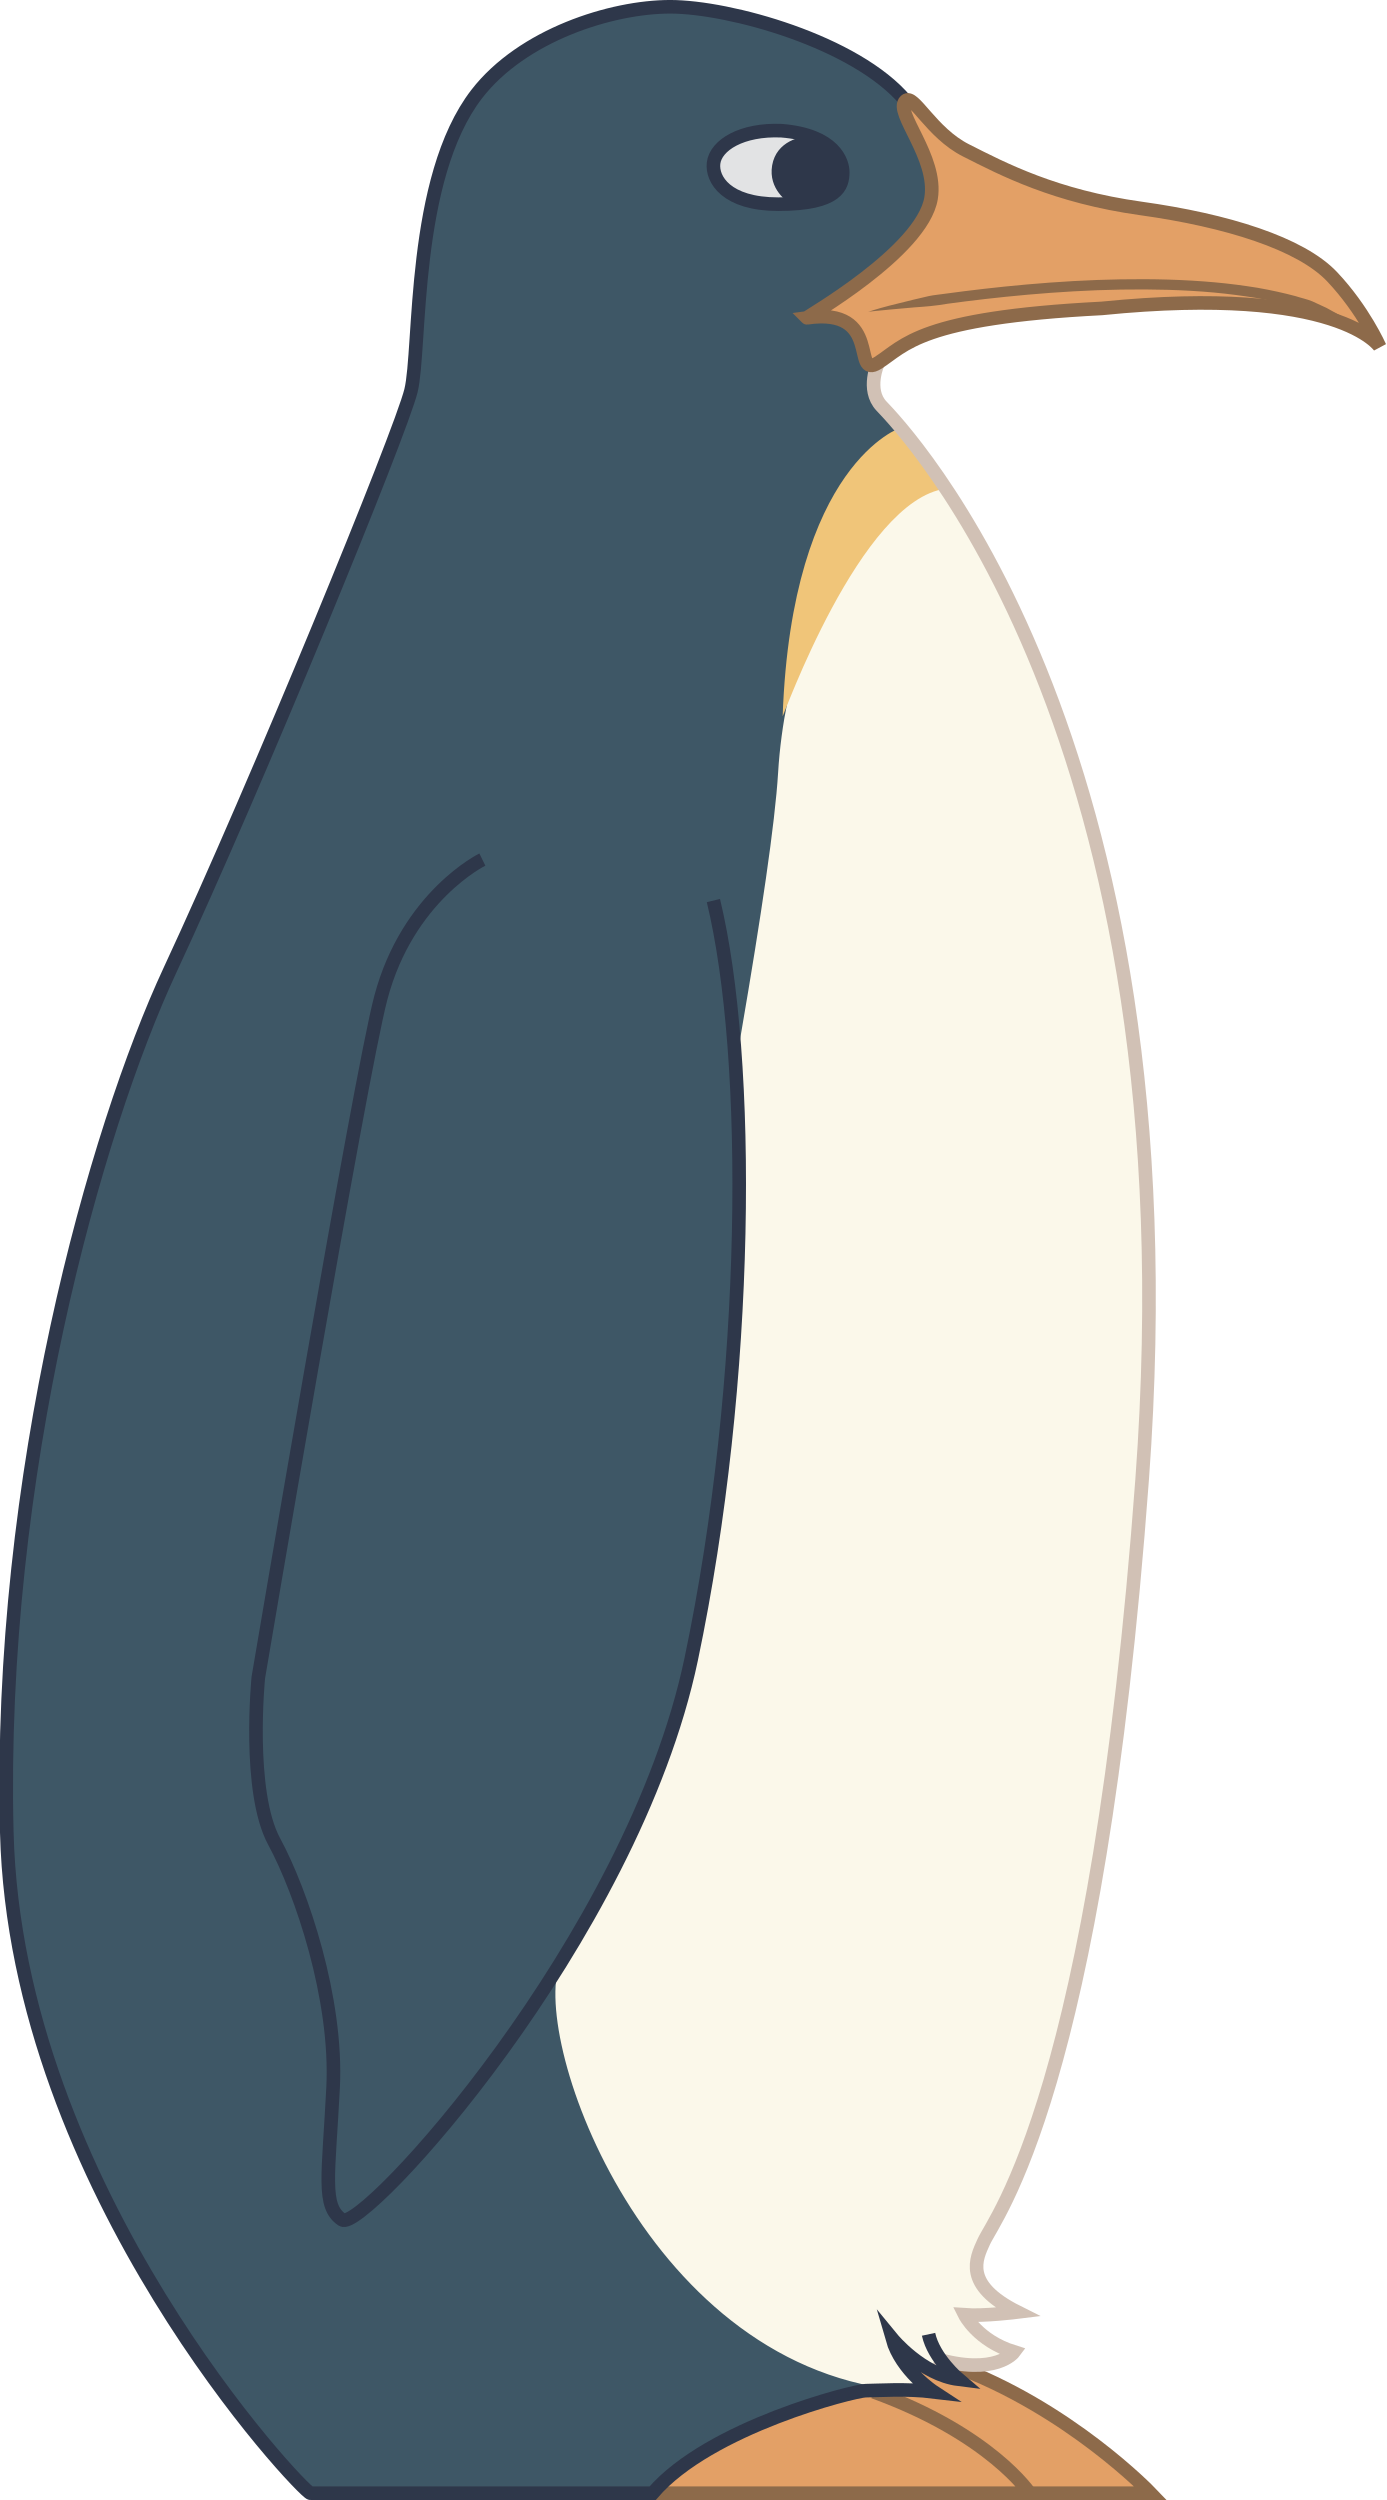
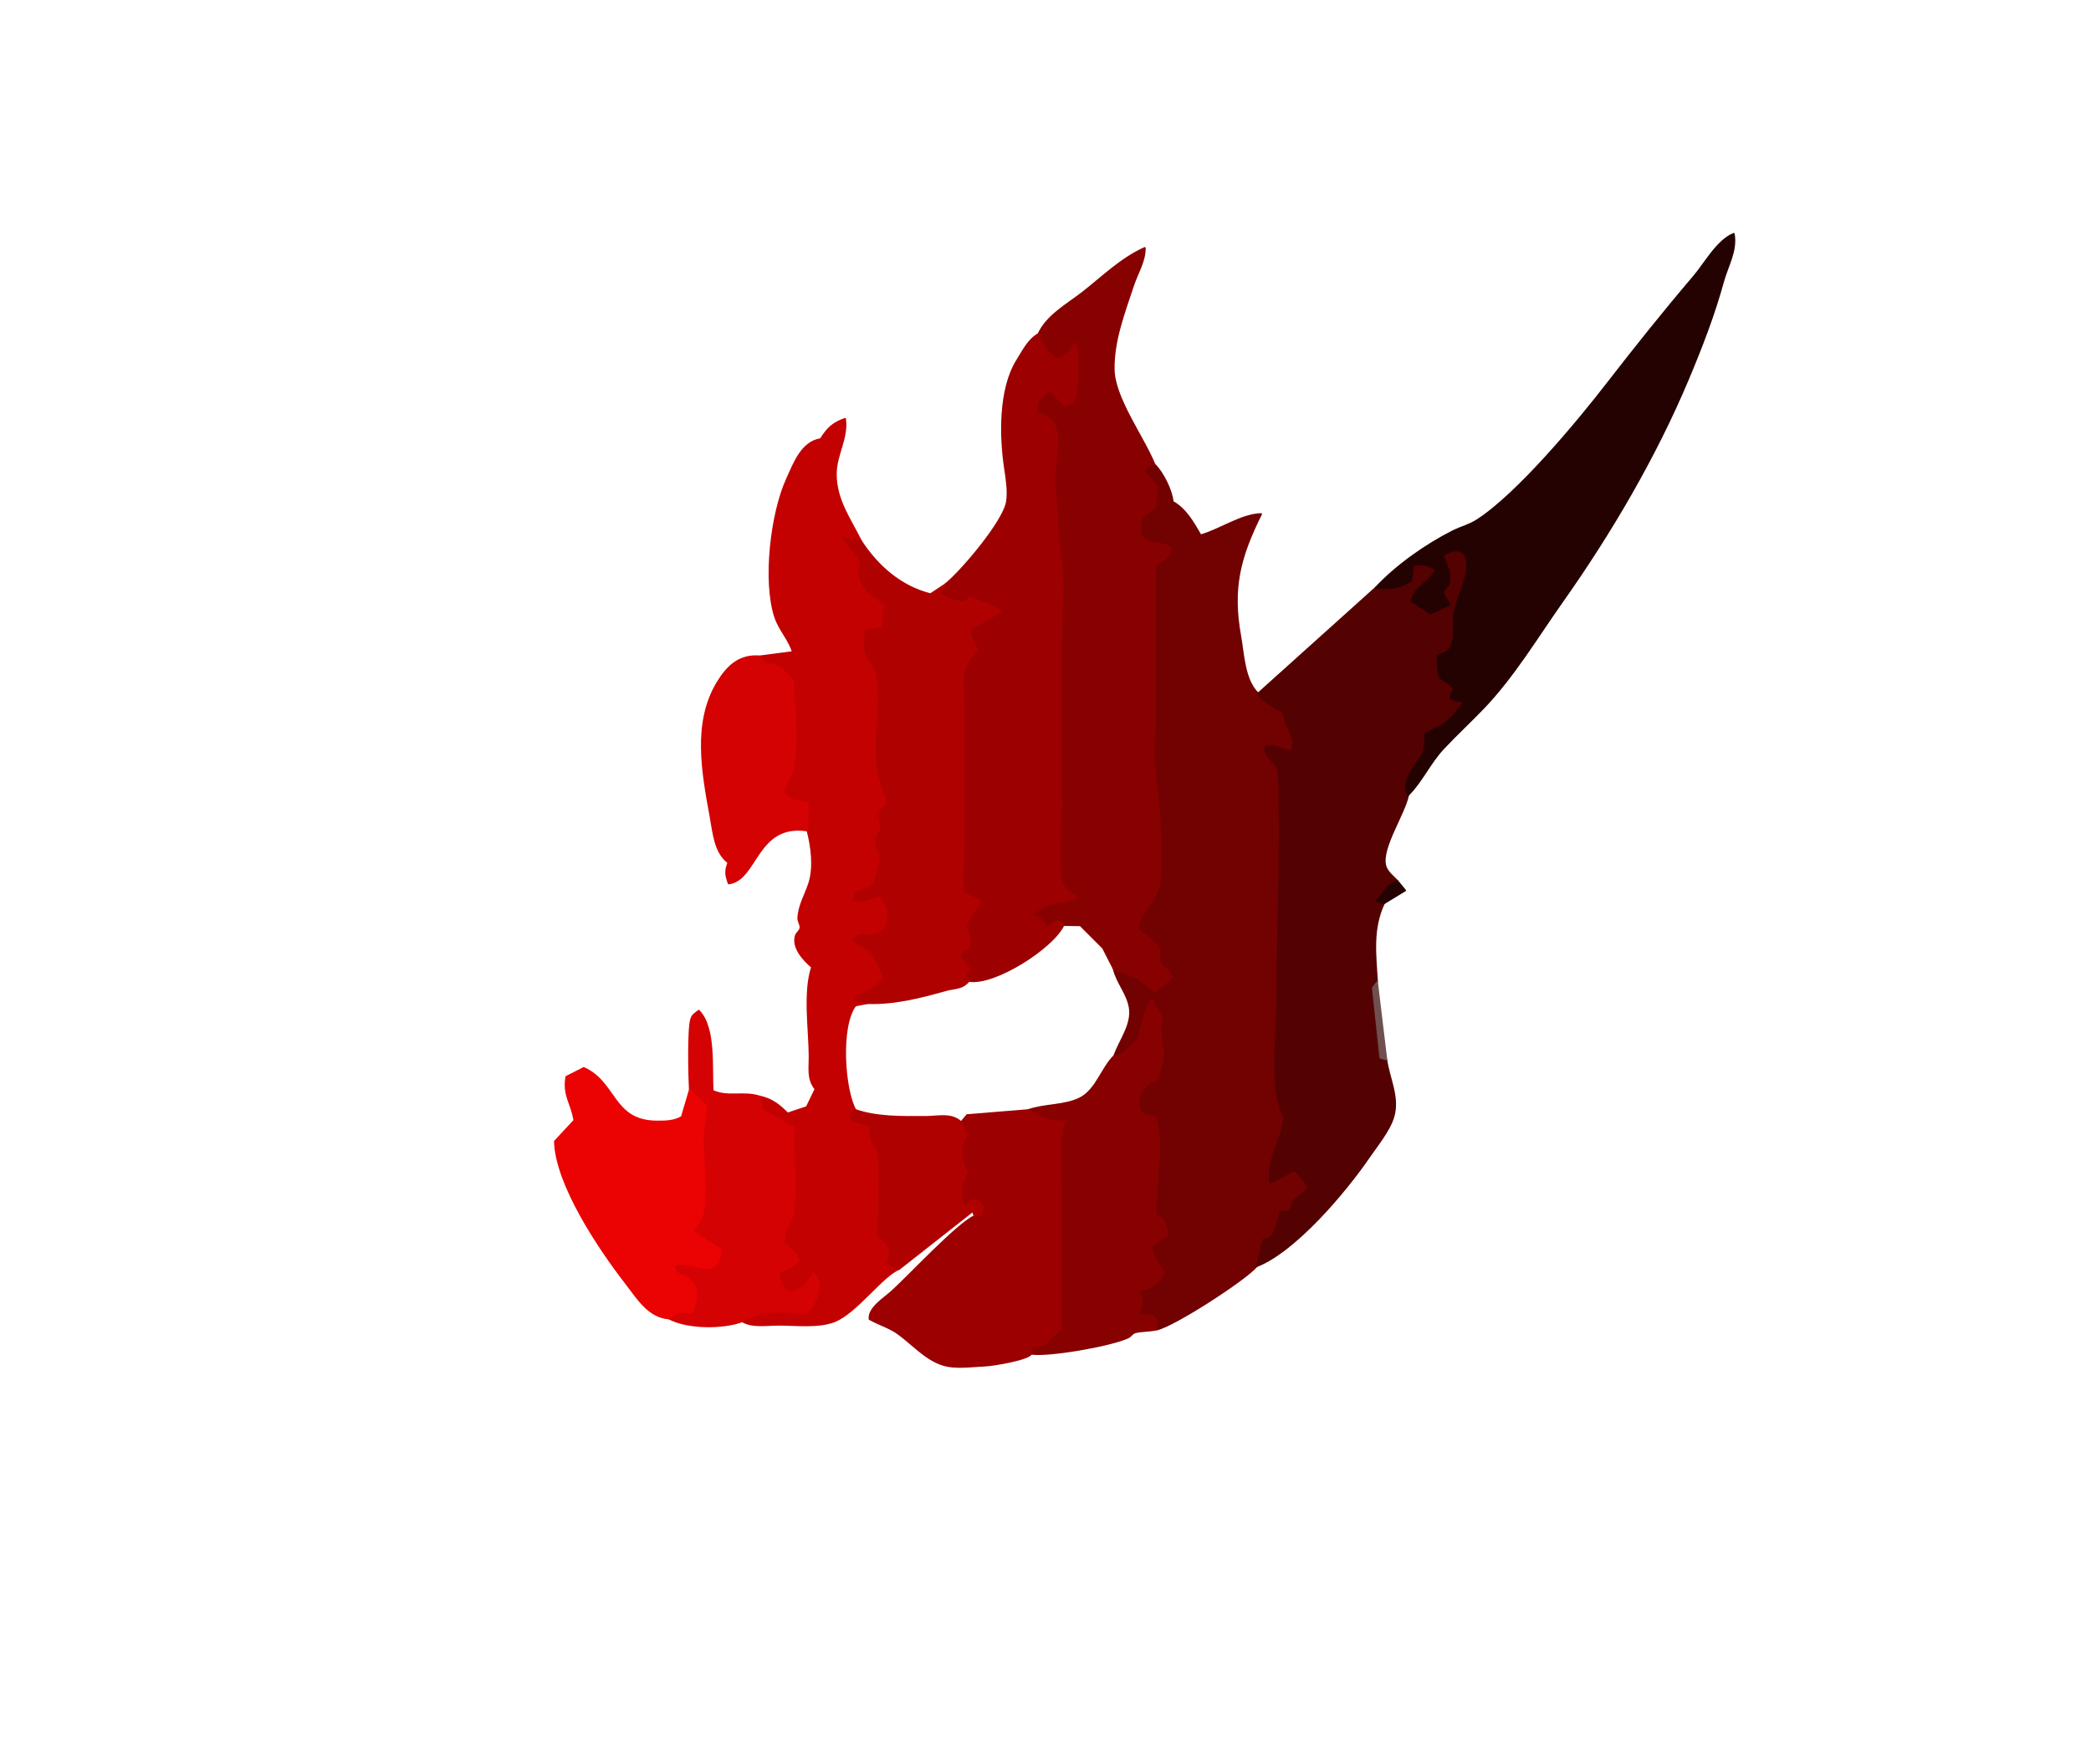
- <svg xmlns="http://www.w3.org/2000/svg" version="1.1" width="50.969" height="91.934" viewBox="0,0,50.969,91.934">
-   <g transform="translate(-214.5159,-134.0327)">
-     <g data-paper-data="{&quot;isPaintingLayer&quot;:true}" stroke-linecap="butt" stroke-linejoin="miter" stroke-miterlimit="10" stroke-dasharray="" stroke-dashoffset="0" style="mix-blend-mode: normal">
-       <g>
-         <path d="M242.964,225.717c2.677,-6.578 6.802,-4.618 6.802,-4.618c4.303,1.56 7.062,4.618 7.062,4.618h-13.864" fill="#e3a066" fill-rule="nonzero" stroke="none" stroke-width="1" />
-         <path d="M249.516,221.006c4.303,1.56 7.312,4.711 7.312,4.711h-14.125" fill="none" fill-rule="evenodd" stroke="#8d6a4a" stroke-width="0.5" />
-         <path d="M238.516,225.717c3.083,-3.142 8.124,-3.728 8.124,-3.728c4.303,1.56 5.74,3.728 5.74,3.728h-13.864" fill="#e3a066" fill-rule="nonzero" stroke="none" stroke-width="1" />
-         <path d="M246.641,221.989c4.303,1.56 5.74,3.728 5.74,3.728h-14.125" fill="none" fill-rule="evenodd" stroke="#8d6a4a" stroke-width="0.5" />
-         <path d="M247.818,137.739c3.438,3.802 -0.562,8.421 -0.562,8.421c0,0 -1.405,2.796 0.386,3.599c0.025,13.378 -0.625,41.138 -0.625,41.605c0,0.67 1.5,27.986 1.645,28.509c0.241,0.868 1.105,1.655 1.105,1.655c-1.354,-0.168 -2.438,-1.488 -2.438,-1.488c0.334,1.173 1.521,1.948 1.521,1.948c-1.021,-0.123 -2.042,-0.045 -2.501,-0.042c-0.416,0.002 -5.75,1.34 -7.833,3.771h-12.584c-0.25,0 -10.833,-11.144 -11.166,-24.299c-0.334,-13.155 3.263,-25.828 6,-31.706c3.178,-6.825 8.489,-19.775 8.864,-21.315c0.375,-1.539 0.014,-7.8 2.421,-10.911c1.672,-2.162 4.944,-3.204 7.111,-3.204c2.167,0 6.747,1.345 8.656,3.456" fill="#3e5766" fill-rule="nonzero" stroke="none" stroke-width="1" />
-         <path d="M248.222,150.486c0,0 2.095,2.843 3.689,6.231c3.5,7.75 5.75,19.251 4.504,33.014c-1.149,12.694 -2.233,20.841 -5.942,27.302c-0.508,0.886 1.46,2.022 1.46,2.022c-0.834,0 -1.94,0.102 -1.94,0.102c0.083,1.048 1.815,1.364 1.815,1.364c-2.396,1.173 -3.104,-0.491 -3.104,-0.491c0.396,0.974 0.955,1.479 0.955,1.479c-0.667,0.042 -2.329,-1.469 -2.329,-1.469c0,1.131 1.521,1.948 1.521,1.948c-9.906,0.064 -14.584,-12.024 -13.834,-15.459c0.75,-3.435 7.667,-36.7 8.112,-44.073c0.445,-7.374 5.095,-11.971 5.095,-11.971" fill="#fbf8ea" fill-rule="nonzero" stroke="none" stroke-width="1" />
-         <path d="M243.297,160.368c0.334,-9.307 4.343,-10.609 4.343,-10.609l1.661,2.243c-3.154,0.409 -6.008,8.479 -6.005,8.366" fill="#f0c579" fill-rule="nonzero" stroke="none" stroke-width="1" />
-         <path d="M246.808,147.375c0,0 -0.45,0.986 0.125,1.592c0.716,0.754 11.617,11.953 9.584,39.465c-1.667,22.539 -5.406,27.115 -5.827,28.042c-0.28,0.617 -0.767,1.577 1.243,2.582c0,0 -1.24,0.155 -1.94,0.103c0,0 0.471,0.945 1.815,1.364c0,0 -0.666,0.907 -2.916,0.237" fill="none" fill-rule="evenodd" stroke="#d1c1b5" stroke-width="0.5" />
-         <path d="M248.662,219.873c0.188,0.881 1.104,1.655 1.104,1.655c-1.354,-0.168 -2.438,-1.488 -2.438,-1.488c0.334,1.173 1.521,1.948 1.521,1.948c-1.021,-0.123 -2.042,-0.045 -2.5,-0.042c-0.416,0.002 -5.75,1.34 -7.833,3.771h-12.583c-0.25,0 -10.834,-11.144 -11.167,-24.299c-0.333,-13.155 3.264,-25.828 6,-31.706c3.178,-6.825 8.489,-19.775 8.864,-21.315c0.375,-1.539 0.015,-7.8 2.421,-10.911c1.673,-2.162 4.944,-3.204 7.111,-3.204c2.167,0 6.823,1.278 8.657,3.456" fill="none" fill-rule="evenodd" stroke="#2e374a" stroke-width="0.5" />
-       </g>
-       <g>
-         <path d="M244.193,145.72c-0.098,0.014 4.236,-2.427 4.562,-4.399c0.25,-1.508 -1.375,-3.174 -0.938,-3.582c0.291,-0.273 0.943,1.177 2.219,1.822c1.365,0.691 3.281,1.697 6.437,2.137c3.156,0.44 5.875,1.288 7.032,2.514c1.157,1.226 1.75,2.576 1.75,2.576c0,0 -1.468,-2.294 -10.219,-1.414c-6.718,0.345 -7.229,1.361 -8.229,2c-1,0.638 0.198,-2.063 -2.615,-1.655" fill="#e3a066" fill-rule="nonzero" stroke="none" stroke-width="1" />
-         <path d="M246.443,145.5c0,0 0.28,-0.098 0.776,-0.227c0.249,-0.062 0.552,-0.137 0.9,-0.223c0.174,-0.041 0.36,-0.084 0.556,-0.13c0.197,-0.043 0.407,-0.055 0.625,-0.09c1.742,-0.237 4.078,-0.487 6.427,-0.525c1.175,-0.021 2.351,0.01 3.451,0.109c0.55,0.049 1.081,0.121 1.581,0.201c0.5,0.089 0.971,0.192 1.401,0.308c0.211,0.07 0.423,0.111 0.612,0.19c0.185,0.086 0.361,0.167 0.526,0.243c0.322,0.174 0.598,0.324 0.809,0.479c0.221,0.137 0.368,0.281 0.473,0.369c0.104,0.09 0.16,0.138 0.16,0.138c0,0 -0.064,-0.037 -0.182,-0.107c-0.118,-0.07 -0.287,-0.176 -0.521,-0.279c-0.225,-0.118 -0.516,-0.222 -0.846,-0.339c-0.338,-0.1 -0.719,-0.2 -1.13,-0.331c-0.417,-0.112 -0.875,-0.213 -1.365,-0.299c-0.491,-0.078 -1.011,-0.149 -1.552,-0.198c-1.083,-0.098 -2.247,-0.127 -3.41,-0.107c-2.329,0.038 -4.652,0.286 -6.383,0.522c-0.43,0.076 -0.831,0.107 -1.187,0.13c-0.355,0.031 -0.664,0.059 -0.919,0.082c-0.255,0.025 -0.456,0.044 -0.593,0.058c-0.135,0.013 -0.208,0.027 -0.208,0.027" fill="#8d6a4a" fill-rule="nonzero" stroke="none" stroke-width="1" />
-         <path d="M244.193,145.72c-0.098,0.014 4.236,-2.427 4.562,-4.399c0.25,-1.508 -1.375,-3.174 -0.938,-3.582c0.291,-0.273 0.943,1.177 2.219,1.822c1.365,0.691 3.281,1.697 6.437,2.137c3.156,0.44 5.875,1.288 7.032,2.514c1.157,1.226 1.75,2.576 1.75,2.576c0,0 -1.468,-2.294 -10.219,-1.414c-6.718,0.345 -7.229,1.361 -8.229,2c-1,0.638 0.198,-2.063 -2.615,-1.655z" fill="none" fill-rule="evenodd" stroke="#8d6a4a" stroke-width="0.5" />
-       </g>
-       <g>
-         <path d="M240.756,139.99c0.078,-0.66 1.032,-1.257 2.5,-1.194c1.953,0.157 2.257,1.147 2.25,1.539c-0.009,0.476 -0.139,1.163 -2.373,1.163c-1.909,0 -2.447,-0.915 -2.377,-1.508" fill="#e2e3e4" fill-rule="nonzero" stroke="none" stroke-width="1" />
-         <path d="M243.521,141.478c0,0 -0.765,-0.471 -0.61,-1.367c0.156,-0.893 1.073,-1.09 1.419,-1.058c0.345,0.031 0.623,0.327 0.623,0.327c0,0 0.74,0.558 0.552,1.171c-0.188,0.613 -1.115,0.886 -1.115,0.886c0,0 -0.747,0.104 -0.87,0.041" fill="#2e374a" fill-rule="nonzero" stroke="none" stroke-width="1" />
-         <path d="M240.756,140.033c0.078,-0.66 1.032,-1.257 2.5,-1.194c1.953,0.157 2.257,1.147 2.25,1.539c-0.009,0.476 -0.139,1.163 -2.373,1.163c-1.909,0 -2.447,-0.915 -2.377,-1.508z" fill="none" fill-rule="evenodd" stroke="#2e374a" stroke-width="0.5" />
-       </g>
-       <g>
-         <path d="M240.75,167.149c1.401,5.782 1.349,17.596 -0.817,27.902c-2.166,10.306 -12.084,21.115 -12.834,20.612c-0.75,-0.503 -0.5,-1.592 -0.334,-4.859c0.167,-3.268 -1.167,-7.206 -2.166,-9.049c-1,-1.843 -0.584,-6.033 -0.584,-6.033c0,0 3.736,-22.106 4.507,-25.005c0.993,-3.734 3.732,-5.075 3.732,-5.075" fill="#3e5766" fill-rule="nonzero" stroke="none" stroke-width="1" />
-         <path d="M240.75,167.149c1.401,5.782 1.349,17.596 -0.817,27.902c-2.166,10.306 -12.084,21.115 -12.834,20.612c-0.75,-0.503 -0.5,-1.592 -0.334,-4.859c0.167,-3.268 -1.167,-7.206 -2.166,-9.049c-1,-1.843 -0.584,-6.033 -0.584,-6.033c0,0 3.736,-22.106 4.507,-25.005c0.993,-3.734 3.732,-5.075 3.732,-5.075" fill="none" fill-rule="evenodd" stroke="#2e374a" stroke-width="0.5" />
-       </g>
-     </g>
-   </g>
+ <svg xmlns="http://www.w3.org/2000/svg" viewBox="0 0 300 253" width="300" height="253">
+   <path d="M165.64 66.64C166.82 67.75 168.12 70.39 168.25 72C170.13 73.04 171.18 74.95 172.25 76.8C175.1 76 178.11 73.81 180.94 73.75C177.88 79.87 176.7 84.37 177.94 91.23C178.41 93.81 178.48 97.55 180.5 99.5C180.96 100.61 182.96 101.41 184.15 102.25C184.36 104.37 186.22 105.81 185.25 107.75C183.56 107.69 183.23 106.6 181.5 107.25C181.7 109.16 183.42 109.23 183.48 111.25C183.84 121.99 183.25 132.97 183.25 143.75C183.25 148.11 182.12 156.66 184.25 160.25C183.97 163.74 181.76 165.96 182.25 169.65C183.42 169.06 184.58 168.47 185.75 167.88C186.44 168.67 187.13 169.46 187.81 170.25C187.19 171.2 186 171.75 185.66 172.28C184.8 173.59 185.69 173.95 183.75 173.85C183.27 175.32 182.94 177.89 181.25 177.85C180.93 179.12 180.62 180.39 180.3 181.66C178.64 183.61 168.48 190.18 166 190.73C165.99 188.32 165.18 188.61 163.25 188.75C163.94 187.32 164.11 186.65 163.35 185.25C165.14 184.76 165.93 184.25 167 182.75C166.39 181.11 165.3 180.75 165.25 178.75C166 178.25 166.75 177.75 167.5 177.25C167.37 175.82 167.14 174.88 165.75 174.25C165.75 170.05 166.99 163.96 165.75 160.25C165.08 160.08 164.42 159.92 163.75 159.75C162.7 157.25 163.82 155.75 166.15 154.75C166.23 153.65 166.88 152.37 166.87 151.27C166.86 149.94 166.46 148.62 166.54 147.25C166.55 147.02 166.85 146.52 166.79 146.27C166.6 145.41 165.63 144.26 165.25 143.42C163.97 145.24 163.96 147.17 163.25 149.13C162.22 149.93 160.93 151.88 159.87 151.48C160.62 149.3 162.51 146.99 162.07 144.5C161.7 142.47 160.26 140.98 159.78 139C160.77 139.51 161.62 139.68 162.64 140.07C163.71 140.48 164.73 141.66 165.75 142.25C166.54 141.58 167.33 140.92 168.13 140.25C167.66 138.95 167.2 139.17 166.5 138.25C165.98 137.56 166.57 136.74 166.2 136.02C165.71 135.08 164.03 134.03 163.25 133.25C163.44 130.87 165.69 129.48 166.22 127.25C167.01 123.93 166.22 114.72 165.75 111.22C165.34 108.19 165.75 104.81 165.75 101.75C165.75 94.92 165.75 88.08 165.75 81.25C166.81 80.21 167.69 80.12 168 78.75C166.44 76.99 162.75 79.32 163.75 74.25C164.42 73.75 165.08 73.25 165.75 72.75C165.85 71.75 165.95 70.75 166.05 69.75C165.4 69.08 164.75 68.42 164.11 67.75C164.53 66.86 164.58 66.87 165.64 66.64Z" fill="#720101" fill-rule="evenodd" stroke="#720101" stroke-width="0.25" stroke-linejoin="round" />
+   <path d="M165.64 66.64C164.58 66.87 164.53 66.86 164.11 67.75C164.75 68.42 165.4 69.08 166.05 69.75C165.95 70.75 165.85 71.75 165.75 72.75C165.08 73.25 164.42 73.75 163.75 74.25C162.75 79.32 166.44 76.99 168 78.75C167.69 80.12 166.81 80.21 165.75 81.25C165.75 88.08 165.75 94.92 165.75 101.75C165.75 104.81 165.34 108.19 165.75 111.22C166.22 114.72 167.01 123.93 166.22 127.25C165.69 129.48 163.44 130.87 163.25 133.25C164.03 134.03 165.71 135.08 166.2 136.02C166.57 136.74 165.98 137.56 166.5 138.25C167.2 139.17 167.66 138.95 168.13 140.25C167.33 140.92 166.54 141.58 165.75 142.25C164.73 141.66 163.71 140.48 162.64 140.07C161.62 139.68 160.77 139.51 159.78 139C159.27 138 158.76 137 158.25 136C157.17 134.92 156.08 133.83 155 132.75C154.19 132.74 153.39 132.73 152.58 132.72C151.54 131.87 151.4 132.11 150.25 133.04C149.51 131.96 149.41 131.73 148.17 131.25C150.76 128.72 152.29 130.03 154.5 128.75C153.87 128.23 152.72 127.55 152.42 126.72C151.61 124.52 152.26 117.45 152.26 114.75C152.26 106.92 152.26 99.08 152.26 91.25C152.26 87.87 152.72 84.13 152.26 80.78C152.05 79.23 151.76 77.89 151.76 76.25C151.76 73.97 151.52 71.94 151.26 69.75C150.89 66.59 153.69 60.18 148.75 59.27C148.75 57.41 149.12 56.89 150.75 56C151.42 56.75 152.08 57.51 152.75 58.26C153.24 58.05 153.83 57.98 154.1 57.38C154.76 55.91 154.88 50.5 154.25 49.24C153.5 50.37 153.04 51 151.75 51.5C150.26 50.73 149.62 49.45 148.99 47.93C150.18 45.29 153.14 43.68 155.35 41.96C158.17 39.75 160.88 37.07 164.25 35.57C164.27 37.5 163.16 39.18 162.56 41C161.29 44.84 159.72 48.89 159.79 53C159.85 57.11 164.04 62.7 165.64 66.64ZM166 190.73C164.98 190.98 163.77 190.91 162.84 191.16C162.47 191.26 162.2 191.73 161.83 191.9C159.31 193.06 150.42 194.6 147.94 194.22C148.29 193.39 147.53 194.09 148.06 193.41C148.38 193.01 149.23 193.18 149.66 192.94C150.69 192.38 151.11 191.29 152.26 190.75C152.26 184.08 152.26 177.42 152.26 170.75C152.26 167.52 151.76 163.77 152.76 160.75C150.57 161.39 149.38 160.13 147.5 159.27C149.84 158.43 152.82 158.68 155 157.54C157.31 156.34 158.11 153.18 159.87 151.48C160.93 151.88 162.22 149.93 163.25 149.13C163.96 147.17 163.97 145.24 165.25 143.42C165.63 144.26 166.6 145.41 166.79 146.27C166.85 146.52 166.55 147.02 166.54 147.25C166.46 148.62 166.86 149.94 166.87 151.27C166.88 152.37 166.23 153.65 166.15 154.75C163.82 155.75 162.7 157.25 163.75 159.75C164.42 159.92 165.08 160.08 165.75 160.25C166.99 163.96 165.75 170.05 165.75 174.25C167.14 174.88 167.37 175.82 167.5 177.25C166.75 177.75 166 178.25 165.25 178.75C165.3 180.75 166.39 181.11 167 182.75C165.93 184.25 165.14 184.76 163.35 185.25C164.11 186.65 163.94 187.32 163.25 188.75C165.18 188.61 165.99 188.32 166 190.73Z" fill="#880101" fill-rule="evenodd" stroke="#880101" stroke-width="0.25" stroke-linejoin="round" />
+   <path d="M148.99 47.93C149.62 49.45 150.26 50.73 151.75 51.5C153.04 51 153.5 50.37 154.25 49.24C154.88 50.5 154.76 55.91 154.1 57.38C153.83 57.98 153.24 58.05 152.75 58.26C152.08 57.51 151.42 56.75 150.75 56C149.12 56.89 148.75 57.41 148.75 59.27C153.69 60.18 150.89 66.59 151.26 69.75C151.52 71.94 151.76 73.97 151.76 76.25C151.76 77.89 152.05 79.23 152.26 80.78C152.72 84.13 152.26 87.87 152.26 91.25C152.26 99.08 152.26 106.92 152.26 114.75C152.26 117.45 151.61 124.52 152.42 126.72C152.72 127.55 153.87 128.23 154.5 128.75C152.29 130.03 150.76 128.72 148.17 131.25C149.41 131.73 149.51 131.96 150.25 133.04C151.4 132.11 151.54 131.87 152.58 132.72C151.06 135.98 142.61 141.38 139 140.73C138.42 139.76 138.35 139.65 139.25 139.15C139.06 138.83 137.86 137.52 137.81 137.26C137.62 136.28 138.78 136.33 139.06 135.65C139.42 134.79 138.74 133.61 138.49 132.75C139.21 131.58 139.93 130.42 140.65 129.25C140.27 128.99 138.42 128.3 138.27 128.07C137.87 127.44 138.24 122.32 138.24 121.25C138.24 114.75 138.24 108.25 138.24 101.75C138.24 97.83 137.35 96.1 140.24 93.25C139.6 92.09 139.26 91.57 139.25 90.24C140.69 89.41 142.14 88.58 143.58 87.75C142.42 86.72 140.69 86.3 139.05 85.75C138.17 87.22 136.08 85.66 134.74 85.25C135.03 84.78 135.32 84.31 135.62 83.84C137.85 82.09 144.01 74.84 144.46 72C144.7 70.53 144.43 68.78 144.21 67.34C143.48 62.61 143.37 55.82 145.91 51.73C146.78 50.33 147.58 48.7 148.99 47.93ZM147.5 159.27C149.38 160.13 150.57 161.39 152.76 160.75C151.76 163.77 152.26 167.52 152.26 170.75C152.26 177.42 152.26 184.08 152.26 190.75C151.11 191.29 150.69 192.38 149.66 192.94C149.23 193.18 148.38 193.01 148.06 193.41C147.53 194.09 148.29 193.39 147.94 194.22C147.65 195 142.57 195.87 141.34 195.92C139.49 195.99 137.13 196.37 135.32 195.81C132.67 195 130.77 192.62 128.54 191.12C127.34 190.33 125.97 189.96 124.75 189.24C124.61 187.62 126.84 186.31 128 185.24C130.56 182.91 137.4 175.56 139.83 174.47C141.15 174.21 140.75 174.64 141 173.25C140.1 171.4 139.5 172.22 138.25 173.14C137.73 171.12 137.75 170.09 138.76 168.25C137.8 166.43 137.62 164.48 138.74 162.75C138.46 162.17 138.17 161.58 137.89 161C138.18 160.66 138.46 160.32 138.75 159.98C141.67 159.75 144.58 159.51 147.5 159.27Z" fill="#9c0001" fill-rule="evenodd" stroke="#9c0001" stroke-width="0.25" stroke-linejoin="round" />
+   <path d="M202.03 114.07C201.49 116.75 198.19 121.54 198.73 124.09C198.94 125.08 199.87 125.73 200.51 126.42C198.95 126.96 198.6 128.11 197.5 129.25C197.85 129.37 198.2 129.49 198.55 129.61C196.82 133.31 197.34 136.94 197.57 140.92C197.37 141.19 197.17 141.47 196.96 141.75C197.32 145.08 197.67 148.42 198.03 151.75C198.32 151.83 198.61 151.92 198.9 152C199.26 154.73 200.75 157.36 199.92 160.22C199.35 162.18 197.54 164.36 196.39 166.05C193.01 170.98 185.81 179.52 180.3 181.66C180.62 180.39 180.93 179.12 181.25 177.85C182.94 177.89 183.27 175.32 183.75 173.85C185.69 173.95 184.8 173.59 185.66 172.28C186 171.75 187.19 171.2 187.81 170.25C187.13 169.46 186.44 168.67 185.75 167.88C184.58 168.47 183.42 169.06 182.25 169.65C181.76 165.96 183.97 163.74 184.25 160.25C182.12 156.66 183.25 148.11 183.25 143.75C183.25 132.97 183.84 121.99 183.48 111.25C183.42 109.23 181.7 109.16 181.5 107.25C183.23 106.6 183.56 107.69 185.25 107.75C186.22 105.81 184.36 104.37 184.15 102.25C182.96 101.41 180.96 100.61 180.5 99.5C186.13 94.43 191.77 89.37 197.4 84.3C199.16 84.56 201.08 84.36 202.5 83.25C202.58 82.5 202.67 81.75 202.75 81C204.11 81 204.93 80.92 206 81.75C204.98 83.79 203.06 83.98 202.5 86.25C203.42 86.83 204.33 87.42 205.25 88C206.17 87.58 207.08 87.17 208 86.75C207.81 86.38 207.16 85.56 207.11 85.17C207.01 84.45 207.77 84.29 207.89 83.67C208.14 82.32 207.6 80.95 207 79.75C208.37 78.68 210.38 78.47 210.47 80.73C210.57 83.26 209.13 85.44 208.68 87.85C208.41 89.26 208.77 90.78 208.41 92.16C208.08 93.46 207.41 93.74 206.25 94C206.25 94.79 206.22 96.36 206.61 97.14C206.96 97.83 208.36 97.93 208.53 98.83C208.62 99.27 207.91 99.82 208.13 100.16C208.25 100.35 209.8 100.7 210.03 100.75C207.91 103.65 207.59 103.7 204.5 105.25C204.47 106.14 204.52 107.49 204.06 108.25C203.09 109.86 200.92 112.26 202.03 114.07Z" fill="#540101" fill-rule="evenodd" stroke="#540101" stroke-width="0.25" stroke-linejoin="round" />
+   <path d="M123.51 77.58C122.68 77.47 121.86 77.36 121.03 77.25C121.79 78.25 122.56 79.25 123.32 80.25C123.61 81.22 123.24 81.79 123.37 82.71C123.62 84.49 125.74 85.93 127.15 86.75C126.66 87.97 126.77 88.59 126.75 90C125.92 90.17 125.08 90.33 124.25 90.5C123.38 94.86 125.4 94.23 125.87 97.27C126.52 101.5 125.35 105.99 125.92 110.25C126.15 111.94 126.95 113.61 127.38 115.25C126.88 115.75 126.38 116.25 125.88 116.75C127.13 119.96 125.92 118.45 125.68 120.83C125.6 121.59 126.22 122.1 126.3 122.83C126.38 123.64 125.68 126.35 125.2 126.98C124.21 128.28 122.69 127.02 122.5 129.25C124.15 129.41 124.68 128.84 126.25 128.5C127.63 129.88 128.25 133.24 125.69 134.05C124.24 134.51 123.68 133.56 122.5 134.75C123.16 135.78 123.63 135.5 124.53 136.19C125.54 136.96 126.36 139.12 126.83 140.25C125.59 142.12 124.27 142.05 122.61 143.25C123.24 143.47 123.87 143.7 124.5 143.92C123.91 144.03 123.32 144.14 122.73 144.25C120.47 147.19 121.08 156.27 122.72 159.25C121.98 160.15 121.79 159.63 122.38 160.75C123.17 160.99 123.96 161.23 124.75 161.47C124.97 162.22 124.9 162.89 125.09 163.66C125.25 164.28 125.85 164.57 125.98 165.27C126.47 167.74 126 174.36 126 177.25C127.6 178.62 128.01 179.16 127.33 181.25C127.89 181.52 128.44 181.79 129 182.06C126.6 183 122.86 188.33 119.71 189.57C117.44 190.46 114.16 190.06 111.75 190.06C110.05 190.06 107.88 190.43 106.5 189.56C108.92 187.74 112.87 188.17 115.75 188.41C117.03 186.82 118.4 184.36 116.75 182.71C115 184.83 116.15 184.43 113.25 185.5C112.25 184.57 111.77 183.85 111.75 182.5C112.97 181.96 113.81 181.86 114.58 180.75C114.11 179.53 113.38 179.23 112.49 178.25C112.32 176.19 113.61 175.6 113.84 173.73C114.31 169.86 113.82 165.65 113.84 161.75C112.35 160.92 110.87 160.08 109.38 159.25C109.25 158.61 109.13 157.96 109 157.32C110.71 157.68 111.77 158.51 113 159.75C113.92 159.44 114.83 159.13 115.75 158.83C116.17 157.97 116.58 157.11 117 156.25C115.83 154.8 116.17 153.35 116.15 151.5C116.13 147.66 115.3 142.39 116.5 138.75C115.36 137.77 113.65 136.01 114.17 134.25C114.29 133.84 114.78 133.55 114.84 133.16C114.91 132.67 114.52 132.25 114.53 131.75C114.57 129.99 115.58 128.33 116.09 126.75C116.85 124.4 116.44 121.42 115.85 119.16C115.87 117.86 115.89 116.55 115.91 115.25C114.39 114.98 113.49 114.89 112.43 113.75C112.63 112.35 113.53 111.48 113.8 110.14C114.47 106.74 114.02 101.07 113.75 97.56C113.16 97.02 112.33 95.98 111.64 95.63C110.08 94.85 109.75 95.85 109 94.17C110.58 93.96 112.17 93.76 113.75 93.55C113.22 91.76 111.8 90.32 111.21 88.52C109.51 83.33 110.68 73.64 112.88 68.79C113.96 66.4 115.04 63.42 117.75 63C118.7 61.48 119.51 60.68 121.25 60.09C121.64 62.86 119.92 65.24 119.92 68C119.92 71.73 121.96 74.45 123.51 77.58Z" fill="#c30101" fill-rule="evenodd" stroke="#c30101" stroke-width="0.25" stroke-linejoin="round" />
+   <path d="M123.51 77.58C125.89 81.23 129.18 84.15 133.5 85.25C134.21 84.78 134.91 84.31 135.62 83.84C135.32 84.31 135.03 84.78 134.74 85.25C136.08 85.66 138.17 87.22 139.05 85.75C140.69 86.3 142.42 86.72 143.58 87.75C142.14 88.58 140.69 89.41 139.25 90.24C139.26 91.57 139.6 92.09 140.24 93.25C137.35 96.1 138.24 97.83 138.24 101.75C138.24 108.25 138.24 114.75 138.24 121.25C138.24 122.32 137.87 127.44 138.27 128.07C138.42 128.3 140.27 128.99 140.65 129.25C139.93 130.42 139.21 131.58 138.49 132.75C138.74 133.61 139.42 134.79 139.06 135.65C138.78 136.33 137.62 136.28 137.81 137.26C137.86 137.52 139.06 138.83 139.25 139.15C138.35 139.65 138.42 139.76 139 140.73C138.06 141.9 136.97 141.7 135.66 142.07C132.01 143.1 128.34 144.04 124.5 143.92C123.87 143.7 123.24 143.47 122.61 143.25C124.27 142.05 125.59 142.12 126.83 140.25C126.36 139.12 125.54 136.96 124.53 136.19C123.63 135.5 123.16 135.78 122.5 134.75C123.68 133.56 124.24 134.51 125.69 134.05C128.25 133.24 127.63 129.88 126.25 128.5C124.68 128.84 124.15 129.41 122.5 129.25C122.69 127.02 124.21 128.28 125.2 126.98C125.68 126.35 126.38 123.64 126.3 122.83C126.22 122.1 125.6 121.59 125.68 120.83C125.92 118.45 127.13 119.96 125.88 116.75C126.38 116.25 126.88 115.75 127.38 115.25C126.95 113.61 126.15 111.94 125.92 110.25C125.35 105.99 126.52 101.5 125.87 97.27C125.4 94.23 123.38 94.86 124.25 90.5C125.08 90.33 125.92 90.17 126.75 90C126.77 88.59 126.66 87.97 127.15 86.75C125.74 85.93 123.62 84.49 123.37 82.71C123.24 81.79 123.61 81.22 123.32 80.25C122.56 79.25 121.79 78.25 121.03 77.25C121.86 77.36 122.68 77.47 123.51 77.58ZM122.72 159.25C125.85 160.33 129.31 160.25 132.75 160.24C134.58 160.24 136.52 159.68 137.89 161C138.17 161.58 138.46 162.17 138.74 162.75C137.62 164.48 137.8 166.43 138.76 168.25C137.75 170.09 137.73 171.12 138.25 173.14C139.5 172.22 140.1 171.4 141 173.25C140.75 174.64 141.15 174.21 139.83 174.47C139.74 174.23 139.66 173.99 139.57 173.75C136.05 176.52 132.52 179.29 129 182.06C128.44 181.79 127.89 181.52 127.33 181.25C128.01 179.16 127.6 178.62 126 177.25C126 174.36 126.47 167.74 125.98 165.27C125.85 164.57 125.25 164.28 125.09 163.66C124.9 162.89 124.97 162.22 124.75 161.47C123.96 161.23 123.17 160.99 122.38 160.75C121.79 159.63 121.98 160.15 122.72 159.25Z" fill="#b00101" fill-rule="evenodd" stroke="#b00101" stroke-width="0.25" stroke-linejoin="round" />
+   <path d="M202.03 114.07C200.92 112.26 203.09 109.86 204.06 108.25C204.52 107.49 204.47 106.14 204.5 105.25C207.59 103.7 207.91 103.65 210.03 100.75C209.8 100.7 208.25 100.35 208.13 100.16C207.91 99.82 208.62 99.27 208.53 98.83C208.36 97.93 206.96 97.83 206.61 97.14C206.22 96.36 206.25 94.79 206.25 94C207.41 93.74 208.08 93.46 208.41 92.16C208.77 90.78 208.41 89.26 208.68 87.85C209.13 85.44 210.57 83.26 210.47 80.73C210.38 78.47 208.37 78.68 207 79.75C207.6 80.95 208.14 82.32 207.89 83.67C207.77 84.29 207.01 84.45 207.11 85.17C207.16 85.56 207.81 86.38 208 86.75C207.08 87.17 206.17 87.58 205.25 88C204.33 87.42 203.42 86.83 202.5 86.25C203.06 83.98 204.98 83.79 206 81.75C204.93 80.92 204.11 81 202.75 81C202.67 81.75 202.58 82.5 202.5 83.25C201.08 84.36 199.16 84.56 197.4 84.3C200.33 81.16 204.58 78.16 208.43 76.22C209.57 75.65 210.82 75.34 211.91 74.64C217.72 70.91 226.35 60.55 230.68 54.94C234.67 49.79 238.76 44.67 242.98 39.72C244.66 37.75 246.38 34.49 248.75 33.55C249.19 35.99 247.86 38.08 247.22 40.4C245.88 45.26 244.14 49.74 242.19 54.39C237.51 65.53 231.09 76.47 224.11 86.35C220.53 91.42 217.13 97.1 212.82 101.59C210.95 103.54 208.95 105.39 207.1 107.36C205.17 109.4 203.98 112.13 202.03 114.07ZM200.51 126.42C200.88 126.86 201.24 127.31 201.6 127.75C200.58 128.37 199.57 128.99 198.55 129.61C198.2 129.49 197.85 129.37 197.5 129.25C198.6 128.11 198.95 126.96 200.51 126.42Z" fill="#250202" fill-rule="evenodd" stroke="#250202" stroke-width="0.25" stroke-linejoin="round" />
+   <path d="M109 94.17C109.75 95.85 110.08 94.85 111.64 95.63C112.33 95.98 113.16 97.02 113.75 97.56C114.02 101.07 114.47 106.74 113.8 110.14C113.53 111.48 112.63 112.35 112.43 113.75C113.49 114.89 114.39 114.98 115.91 115.25C115.89 116.55 115.87 117.86 115.85 119.16C108.47 118.01 108.65 126.24 104.55 126.75C104.09 125.5 104.05 124.91 104.5 123.75C102.53 122.28 102.37 119.45 101.94 117.16C100.77 110.76 99.46 103.71 102.92 97.95C104.33 95.61 106.08 93.92 109 94.17ZM109 157.32C109.13 157.96 109.25 158.61 109.38 159.25C110.87 160.08 112.35 160.92 113.84 161.75C113.82 165.65 114.31 169.86 113.84 173.73C113.61 175.6 112.32 176.19 112.49 178.25C113.38 179.23 114.11 179.53 114.58 180.75C113.81 181.86 112.97 181.96 111.75 182.5C111.77 183.85 112.25 184.57 113.25 185.5C116.15 184.43 115 184.83 116.75 182.71C118.4 184.36 117.03 186.82 115.75 188.41C112.87 188.17 108.92 187.74 106.5 189.56C103.74 190.59 98.68 190.6 95.98 189.16C97.2 188.04 97.66 188.26 99.25 188.29C99.92 186.74 100.42 185.09 99.05 183.69C97.97 182.6 96.86 183.33 96.75 181.5C99.15 180.69 103.18 184.14 103.38 179.25C102.08 178.42 100.79 177.58 99.5 176.75C99.81 175.75 100.6 175.19 100.82 174.16C101.57 170.6 100.75 166.38 100.88 162.75C100.92 161.37 101.32 160.13 101.38 158.75C100.57 157.95 99.77 157.15 98.97 156.35C98.87 154.71 98.71 147.72 99.15 146.27C99.38 145.5 99.71 145.48 100.25 145C102.65 147.42 102.04 153.24 102.25 156.5C104.43 157.52 106.72 156.56 109 157.32Z" fill="#d40202" fill-rule="evenodd" stroke="#d40202" stroke-width="0.25" stroke-linejoin="round" />
+   <path d="M98.97 156.35C99.77 157.15 100.57 157.95 101.38 158.75C101.32 160.13 100.92 161.37 100.88 162.75C100.75 166.38 101.57 170.6 100.82 174.16C100.6 175.19 99.81 175.75 99.5 176.75C100.79 177.58 102.08 178.42 103.38 179.25C103.18 184.14 99.15 180.69 96.75 181.5C96.86 183.33 97.97 182.6 99.05 183.69C100.42 185.09 99.92 186.74 99.25 188.29C97.66 188.26 97.2 188.04 95.98 189.16C93.04 188.95 91.48 186.27 89.73 184.01C85.92 179.1 79.76 169.86 79.61 163.75C80.54 162.75 81.47 161.75 82.4 160.75C82.03 158.3 80.78 157.2 81.25 154.49C82.08 154.07 82.92 153.65 83.75 153.22C88.43 155.29 87.83 160.88 94.25 160.9C95.55 160.91 96.69 160.89 97.82 160.25C98.2 158.95 98.59 157.65 98.97 156.35Z" fill="#eb0202" fill-rule="evenodd" stroke="#eb0202" stroke-width="0.25" stroke-linejoin="round" />
+   <path d="M197.57 140.92C198.01 144.61 198.46 148.31 198.9 152C198.61 151.92 198.32 151.83 198.03 151.75C197.67 148.42 197.32 145.08 196.96 141.75C197.17 141.47 197.37 141.19 197.57 140.92Z" fill="#6f4f4f" fill-rule="evenodd" stroke="#6f4f4f" stroke-width="0.25" stroke-linejoin="round" />
</svg>
